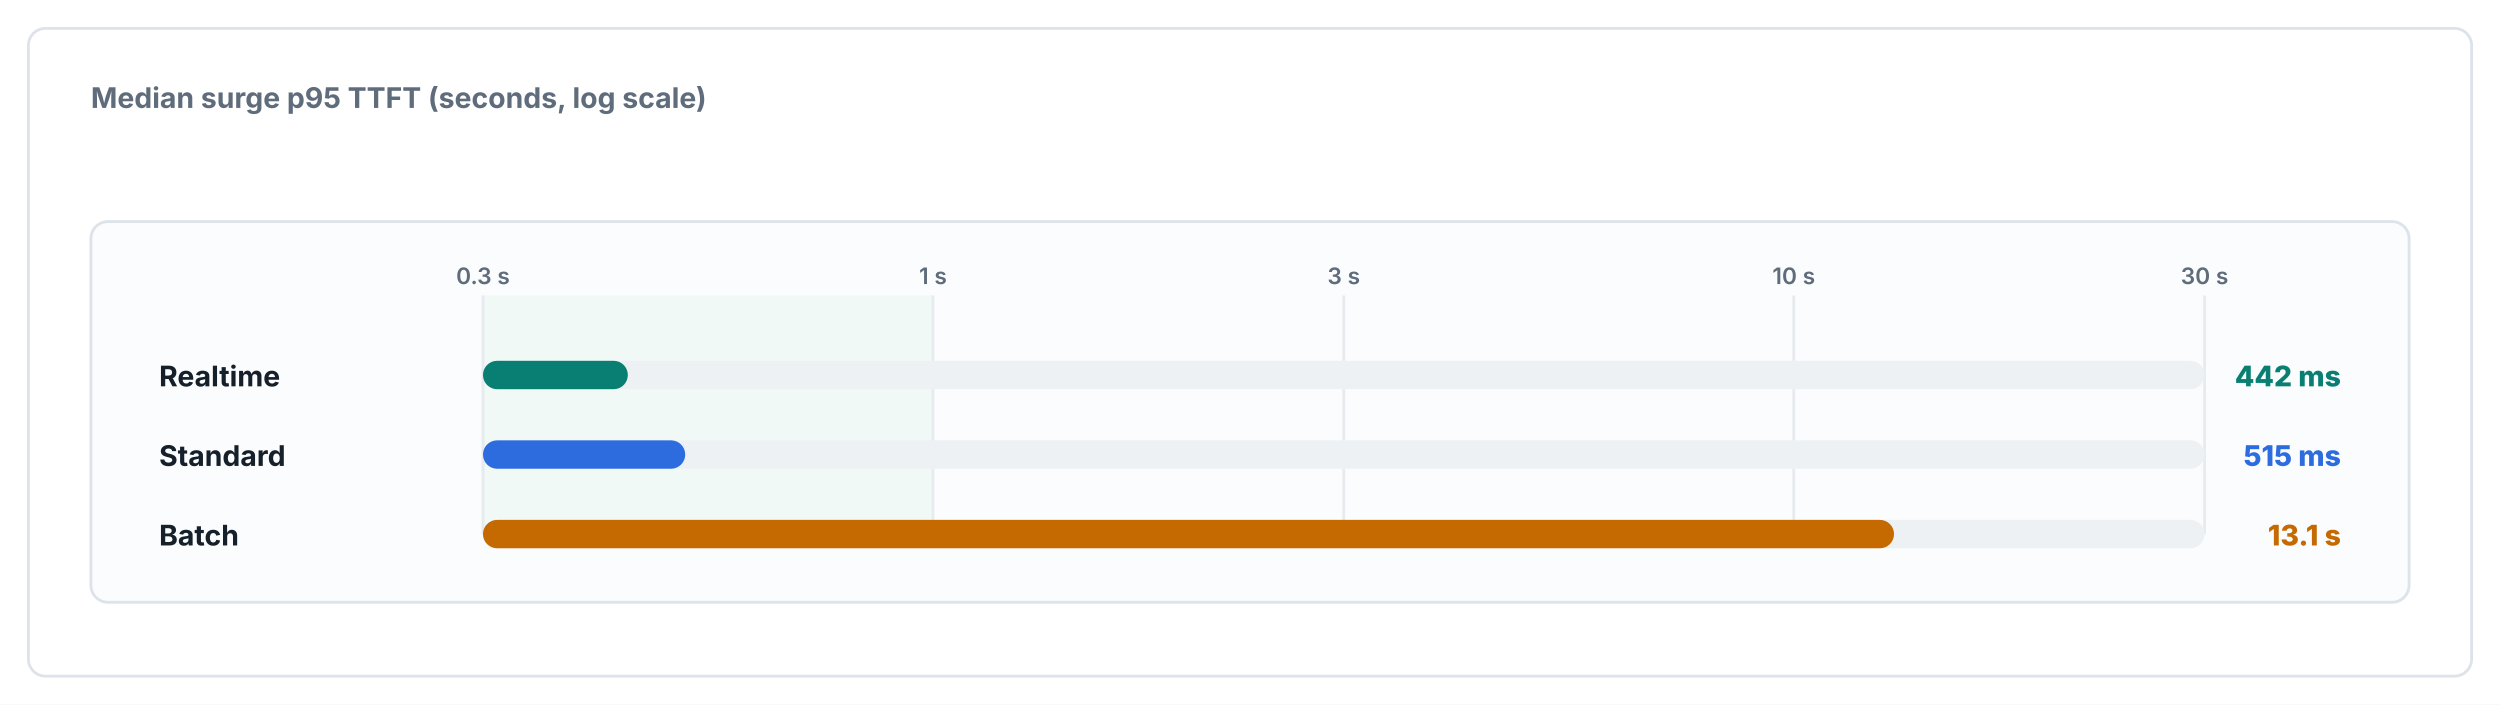
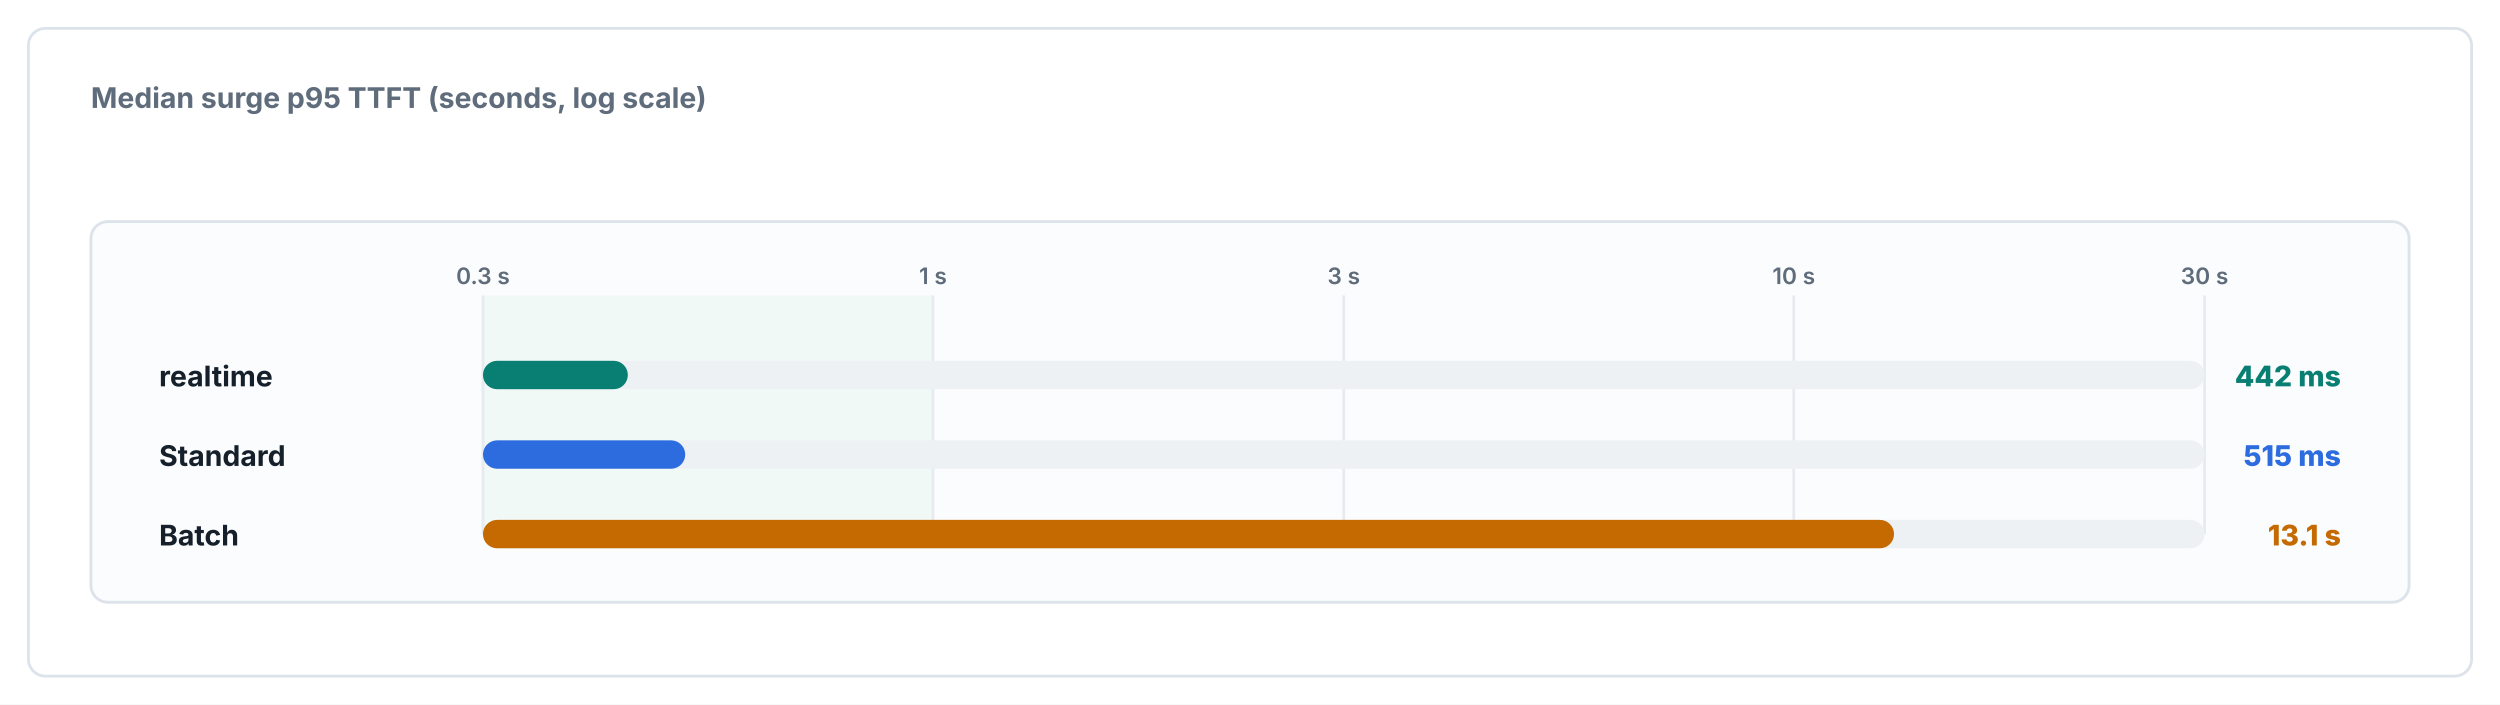
<svg xmlns="http://www.w3.org/2000/svg" width="880" height="248" viewBox="0 0 880 248" role="img" aria-label="In the batch-isolation scenario, realtime and standard traffic stayed below one second while batch absorbed more than 13 seconds of surge p95 time to first token.">
  <style>text{font-family:system-ui,-apple-system,sans-serif}</style>
  <rect width="880" height="248" fill="#ffffff" />
  <rect x="10" y="10" width="860" height="228" rx="6" fill="#ffffff" stroke="#dde3ea" />
  <text x="32.0" y="38.0" fill="#5f6c7b" font-size="10" font-weight="700" text-anchor="start">Median surge p95 TTFT (seconds, log scale)</text>
  <rect x="32" y="78" width="816" height="134" rx="6" fill="#fbfcfd" stroke="#dde3ea" />
  <rect x="170.0" y="104" width="158.4" height="84" fill="#eef8f6" opacity="0.75" />
  <line x1="170.0" y1="104.0" x2="170.0" y2="188.0" stroke="#e7ebef" />
  <text x="170.0" y="100.0" fill="#5f6c7b" font-size="8" font-weight="600" text-anchor="middle">0.3 s</text>
  <line x1="328.4" y1="104.0" x2="328.4" y2="188.0" stroke="#e7ebef" />
  <text x="328.4" y="100.0" fill="#5f6c7b" font-size="8" font-weight="600" text-anchor="middle">1 s</text>
  <line x1="473.0" y1="104.0" x2="473.0" y2="188.0" stroke="#e7ebef" />
  <text x="473.0" y="100.0" fill="#5f6c7b" font-size="8" font-weight="600" text-anchor="middle">3 s</text>
  <line x1="631.4" y1="104.0" x2="631.4" y2="188.0" stroke="#e7ebef" />
  <text x="631.4" y="100.0" fill="#5f6c7b" font-size="8" font-weight="600" text-anchor="middle">10 s</text>
  <line x1="776.0" y1="104.0" x2="776.0" y2="188.0" stroke="#e7ebef" />
  <text x="776.0" y="100.0" fill="#5f6c7b" font-size="8" font-weight="600" text-anchor="middle">30 s</text>
-   <text x="56.0" y="136.0" fill="#15202b" font-size="10" font-weight="720" text-anchor="start">Realtime</text>
+   <text x="56.0" y="136.0" fill="#15202b" font-size="10" font-weight="720" text-anchor="start">realtime</text>
  <rect x="170.0" y="127.0" width="606.0" height="10" rx="5" fill="#edf1f4" />
  <rect x="170.0" y="127.0" width="51.0" height="10" rx="5" fill="#087f72" />
  <text x="824.0" y="136.0" fill="#087f72" font-size="10" font-weight="800" text-anchor="end">442 ms</text>
  <text x="56.0" y="164.0" fill="#15202b" font-size="10" font-weight="720" text-anchor="start">Standard</text>
  <rect x="170.0" y="155.0" width="606.0" height="10" rx="5" fill="#edf1f4" />
  <rect x="170.0" y="155.0" width="71.2" height="10" rx="5" fill="#2d6cdf" />
  <text x="824.0" y="164.0" fill="#2d6cdf" font-size="10" font-weight="800" text-anchor="end">515 ms</text>
  <text x="56.0" y="192.0" fill="#15202b" font-size="10" font-weight="720" text-anchor="start">Batch</text>
  <rect x="170.0" y="183.0" width="606.0" height="10" rx="5" fill="#edf1f4" />
  <rect x="170.0" y="183.0" width="496.7" height="10" rx="5" fill="#c56a00" />
  <text x="824.0" y="192.0" fill="#c56a00" font-size="10" font-weight="800" text-anchor="end">13.1 s</text>
</svg>
